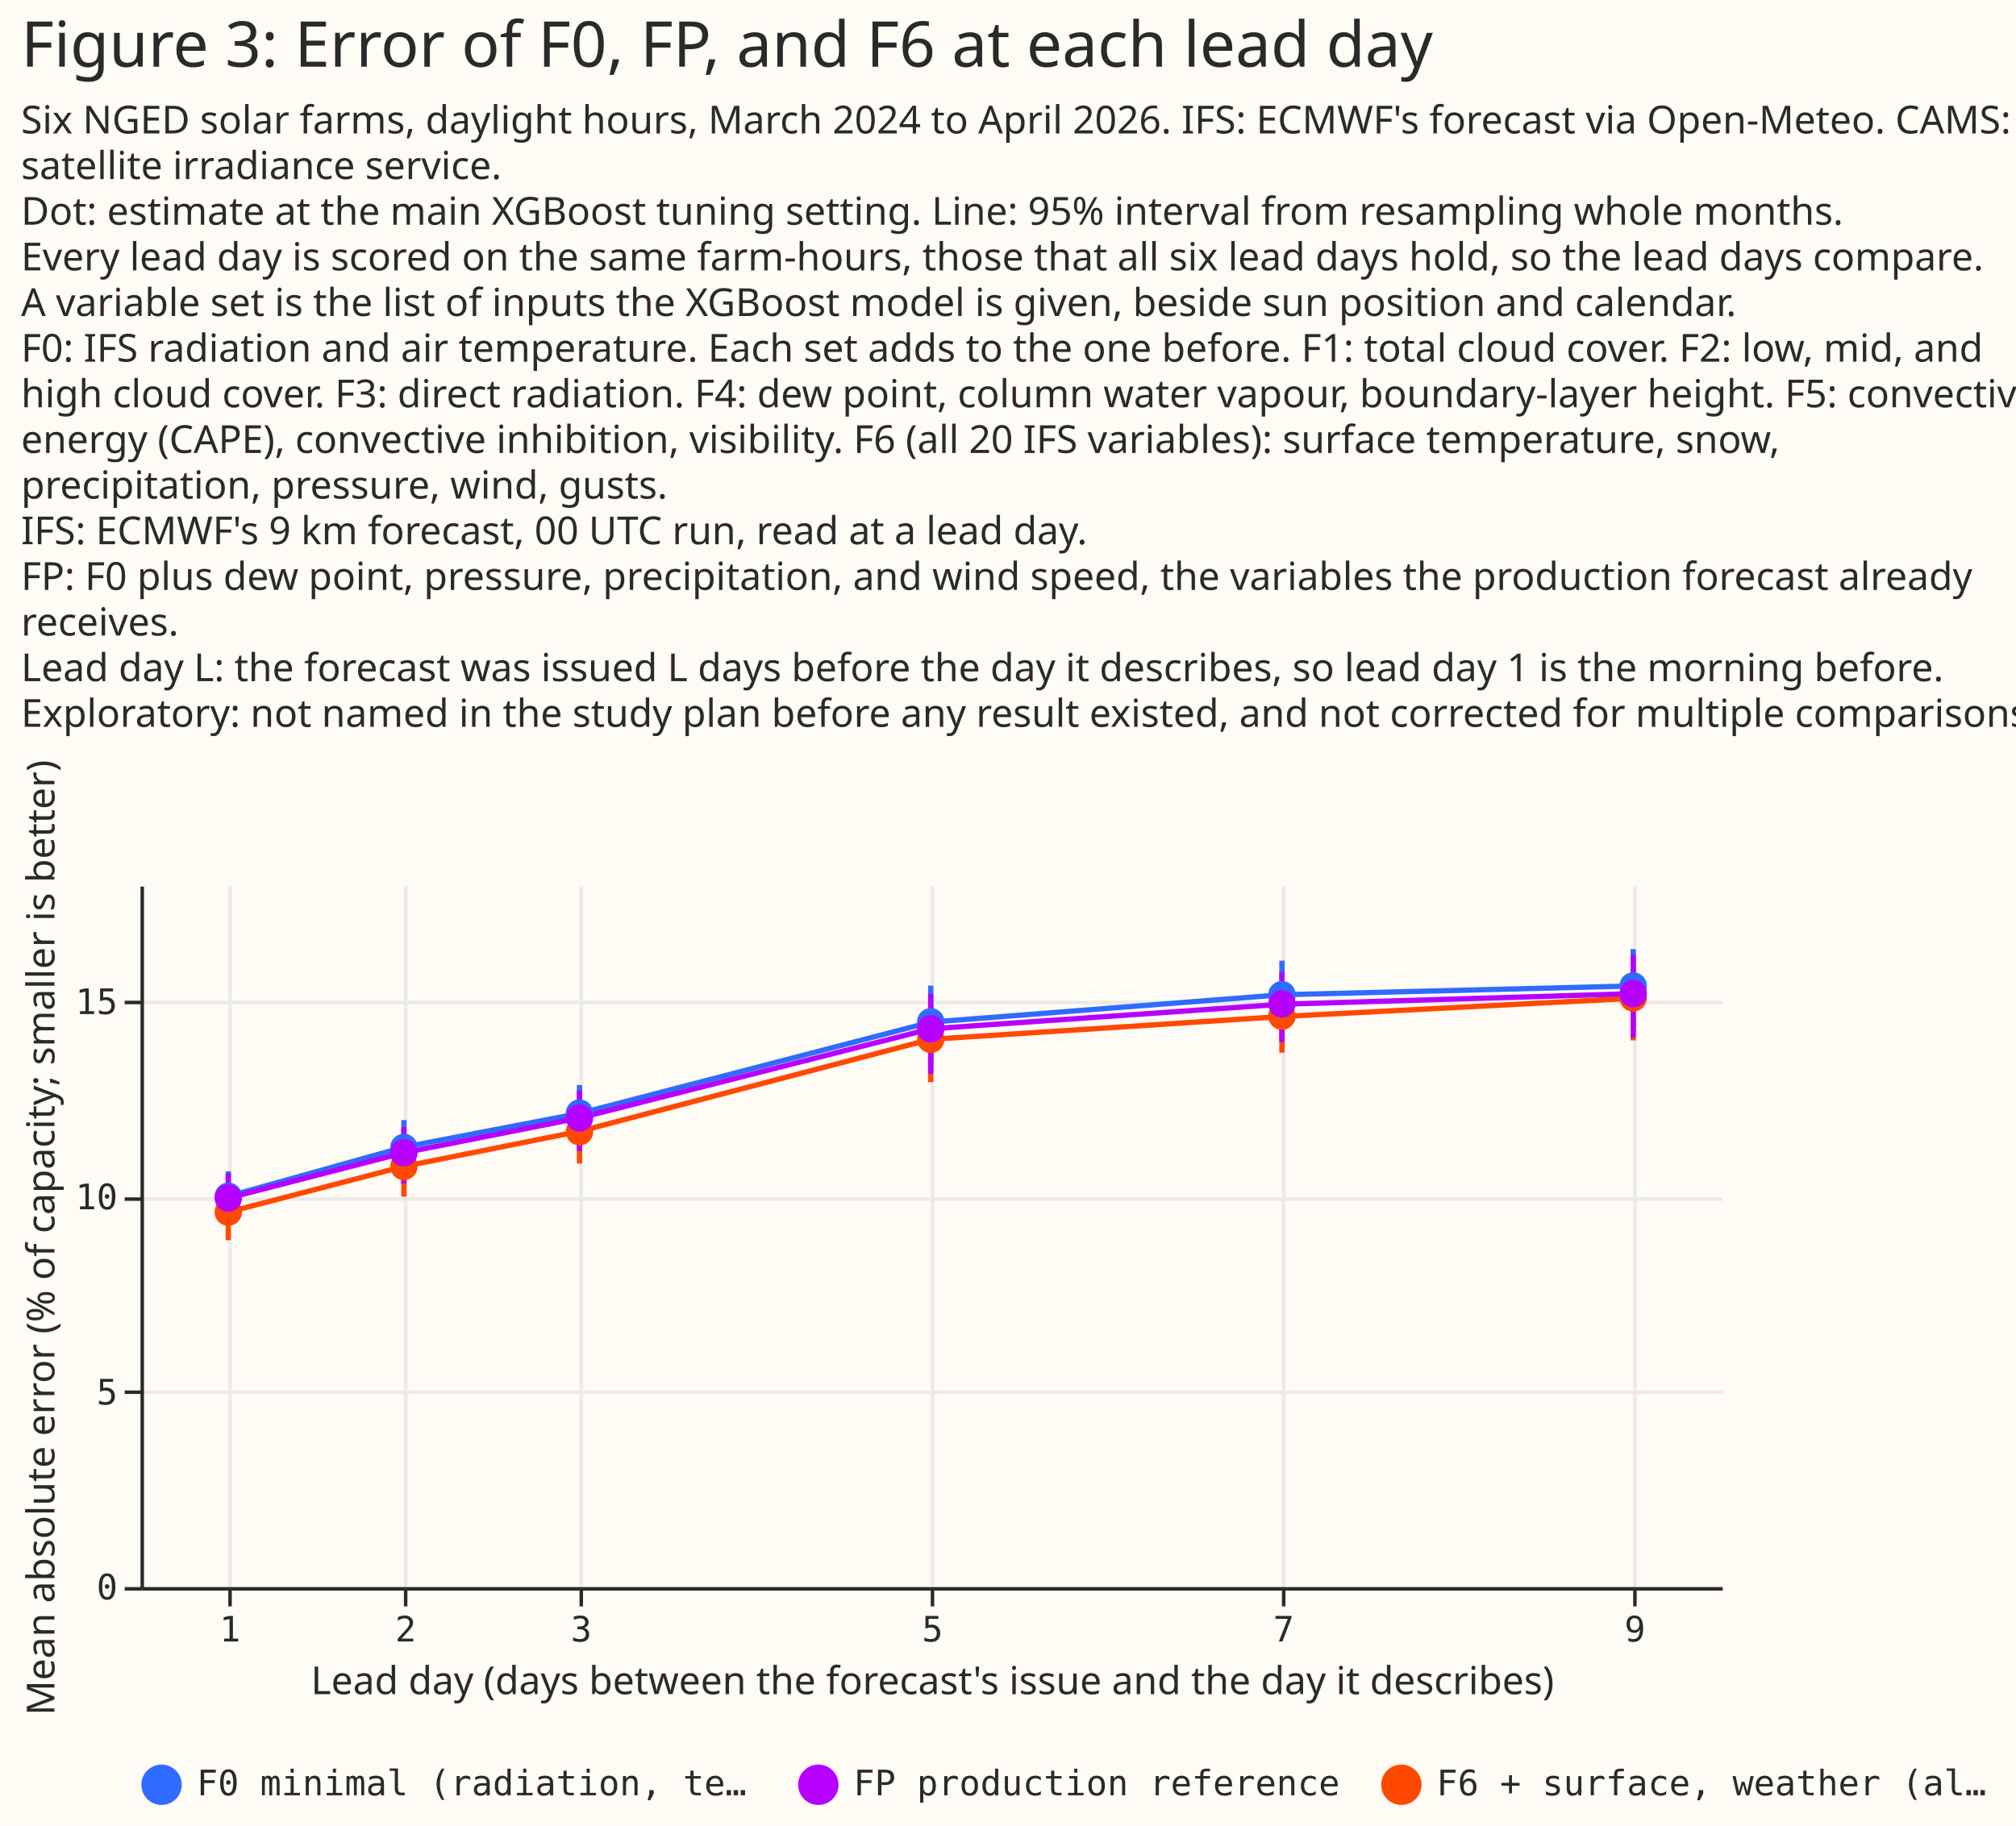
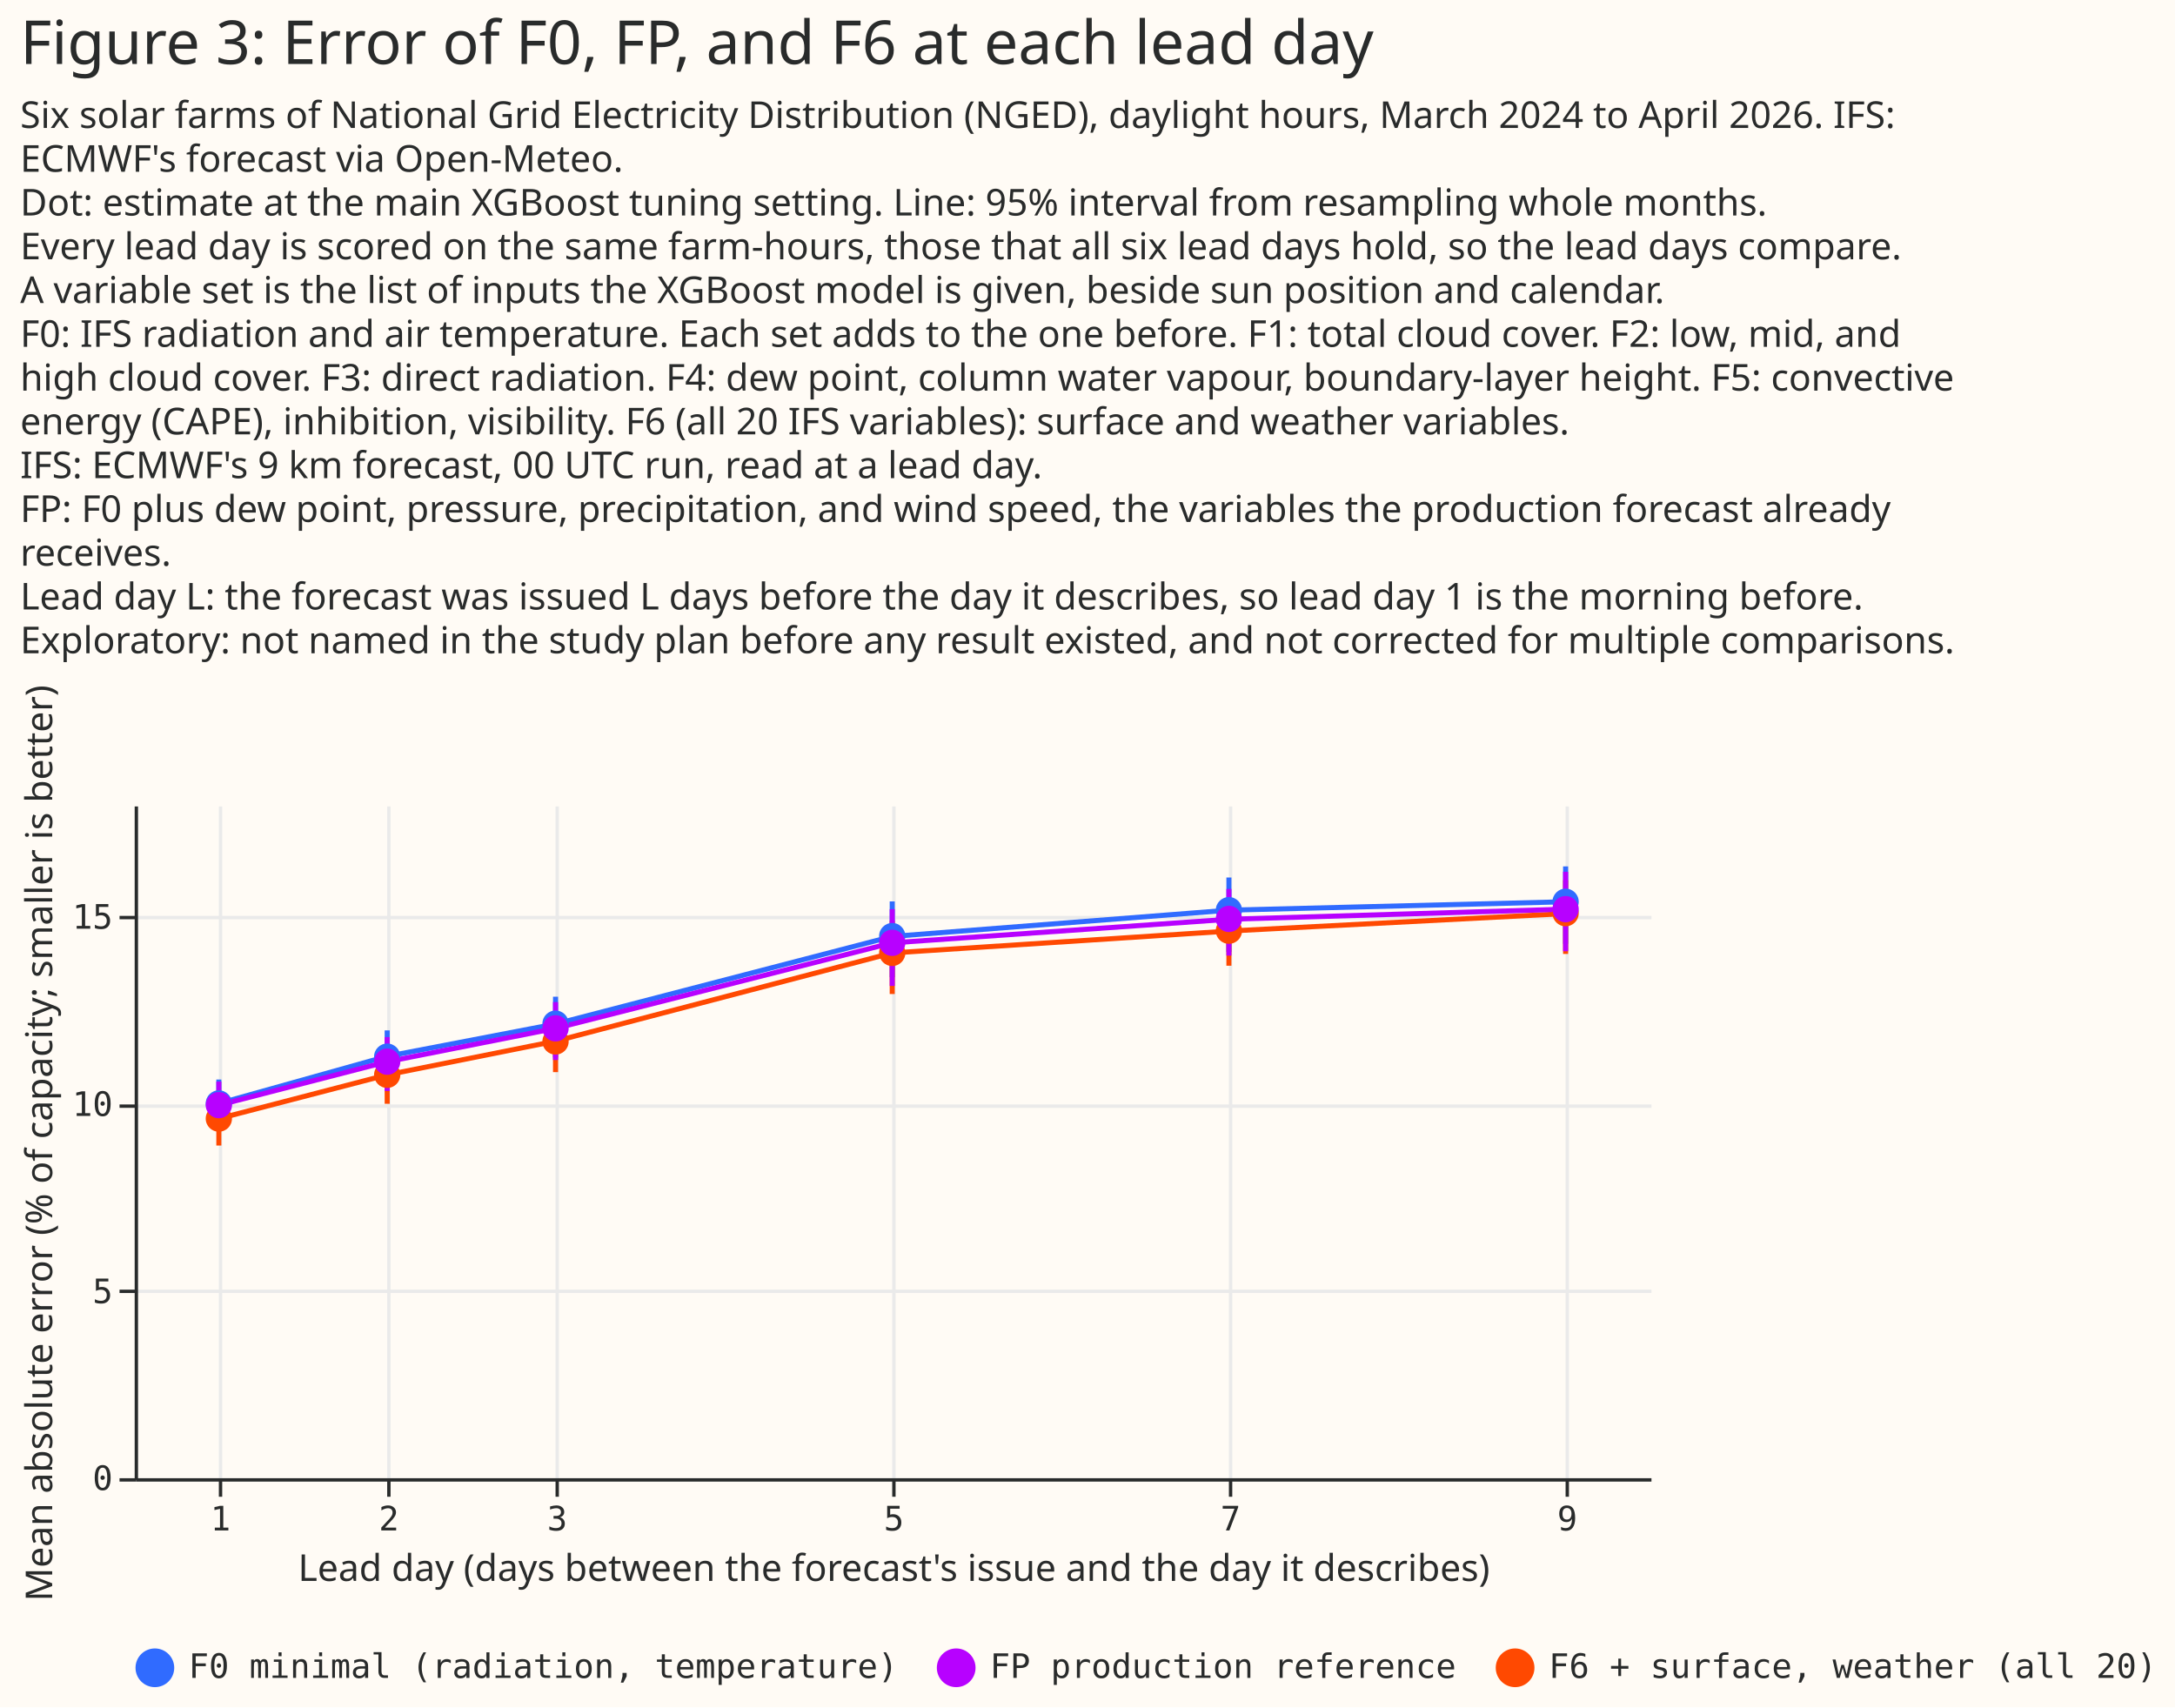
- <svg xmlns="http://www.w3.org/2000/svg" width="574" height="520" class="marks" viewBox="0 0 574 520">
-   <path fill="#fffbf5" d="M0 0h574v520H0z" />
+ <svg xmlns="http://www.w3.org/2000/svg" width="646" height="507" class="marks" viewBox="0 0 646 507">
+   <path fill="#fffbf5" d="M0 0h646v507H0z" />
  <g fill="none" stroke-miterlimit="10" aria-roledescription="group mark container" class="mark-group role-frame root">
-     <path d="M40 252h450z" aria-hidden="true" class="background" />
+     <path d="M40 239h450z" aria-hidden="true" class="background" />
    <g aria-roledescription="group mark container" class="mark-group role-scope concat_0_group">
-       <path fill="#fffbf5" d="M40 252h450v200H40Z" aria-hidden="true" class="background" />
+       <path fill="#fffbf5" d="M40 239h450v200H40Z" aria-hidden="true" class="background" />
      <g aria-hidden="true" class="mark-group role-axis">
-         <path stroke="#eaeaea" d="M65.5 252.5v200m50-200v200m50-200v200m100-200v200m100-200v200m100-200v200" class="mark-rule role-axis-grid" pointer-events="none" />
+         <path stroke="#eaeaea" d="M65.5 239.5v200m50-200v200m50-200v200m100-200v200m100-200v200m100-200v200" class="mark-rule role-axis-grid" pointer-events="none" />
      </g>
      <g aria-hidden="true" class="mark-group role-axis">
-         <path stroke="#eaeaea" d="M40.5 452.5h450m-450-56h450m-450-55h450m-450-56h450" class="mark-rule role-axis-grid" pointer-events="none" />
+         <path stroke="#eaeaea" d="M40.5 439.5h450m-450-56h450m-450-55h450m-450-56h450" class="mark-rule role-axis-grid" pointer-events="none" />
      </g>
      <g aria-label="X-axis titled 'Lead day (days between the forecast's issue and the day it describes)' for a linear scale with values from 1 to 10" aria-roledescription="axis" class="mark-group role-axis" pointer-events="none">
-         <path stroke="#292b2b" d="M65.5 452.5v5m50-5v5m50-5v5m100-5v5m100-5v5m100-5v5" class="mark-rule role-axis-tick" />
+         <path stroke="#292b2b" d="M65.5 439.5v5m50-5v5m50-5v5m100-5v5m100-5v5m100-5v5" class="mark-rule role-axis-tick" />
        <g fill="#292b2b" class="mark-text role-axis-label" font-family="Matter Semi Mono, Roboto Mono, monospace" font-size="10" text-anchor="middle">
-           <text transform="translate(65.5 467.5)">1</text>
-           <text transform="translate(115.5 467.5)">2</text>
-           <text transform="translate(165.5 467.5)">3</text>
-           <text transform="translate(265.5 467.5)">5</text>
-           <text transform="translate(365.5 467.5)">7</text>
-           <text transform="translate(465.5 467.5)">9</text>
+           <text transform="translate(65.5 454.5)">1</text>
+           <text transform="translate(115.5 454.5)">2</text>
+           <text transform="translate(165.5 454.5)">3</text>
+           <text transform="translate(265.5 454.5)">5</text>
+           <text transform="translate(365.5 454.5)">7</text>
+           <text transform="translate(465.5 454.5)">9</text>
        </g>
-         <path stroke="#292b2b" d="M40.5 452.5h450" class="mark-rule role-axis-domain" />
-         <text fill="#292b2b" class="mark-text role-axis-title" font-family="Matter XH, DM Sans, sans-serif" font-size="11" text-anchor="middle" transform="translate(265.5 482.5)">Lead day (days between the forecast's issue and the day it describes)</text>
+         <path stroke="#292b2b" d="M40.5 439.5h450" class="mark-rule role-axis-domain" />
+         <text fill="#292b2b" class="mark-text role-axis-title" font-family="Matter XH, DM Sans, sans-serif" font-size="11" text-anchor="middle" transform="translate(265.5 469.5)">Lead day (days between the forecast's issue and the day it describes)</text>
      </g>
      <g aria-label="Y-axis titled 'Mean absolute error (% of capacity; smaller is better)' for a linear scale with values from 0 to 18" aria-roledescription="axis" class="mark-group role-axis" pointer-events="none">
-         <path stroke="#292b2b" d="M40.5 452.5h-5m5-56h-5m5-55h-5m5-56h-5" class="mark-rule role-axis-tick" />
+         <path stroke="#292b2b" d="M40.5 439.5h-5m5-56h-5m5-55h-5m5-56h-5" class="mark-rule role-axis-tick" />
        <g fill="#292b2b" class="mark-text role-axis-label" font-family="Matter Semi Mono, Roboto Mono, monospace" font-size="10" text-anchor="end">
-           <text transform="translate(33.5 455.5)">0</text>
-           <text transform="translate(33.5 400)">5</text>
-           <text transform="translate(33.5 344.4)">10</text>
-           <text transform="translate(33.5 288.8)">15</text>
+           <text transform="translate(33.5 442.5)">0</text>
+           <text transform="translate(33.5 387)">5</text>
+           <text transform="translate(33.5 331.4)">10</text>
+           <text transform="translate(33.5 275.8)">15</text>
        </g>
-         <path stroke="#292b2b" d="M40.5 452.5v-200" class="mark-rule role-axis-domain" />
-         <text fill="#292b2b" class="mark-text role-axis-title" font-family="Matter XH, DM Sans, sans-serif" font-size="11" text-anchor="middle" transform="rotate(-90 184 168.5)">Mean absolute error (% of capacity; smaller is better)</text>
+         <path stroke="#292b2b" d="M40.5 439.5v-200" class="mark-rule role-axis-domain" />
+         <text fill="#292b2b" class="mark-text role-axis-title" font-family="Matter XH, DM Sans, sans-serif" font-size="11" text-anchor="middle" transform="rotate(-90 177.5 162)">Mean absolute error (% of capacity; smaller is better)</text>
      </g>
      <g stroke-width="1.5" aria-hidden="true" class="mark-rule role-mark concat_0_layer_0_marks">
-         <path stroke="#306bff" d="M65 348.6v-15" />
-         <path stroke="#ff4901" d="M65 353.2V338" />
-         <path stroke="#b701ff" d="M65 348.7v-14.5" />
-         <path stroke="#306bff" d="M115 336v-17" />
-         <path stroke="#ff4901" d="M115 340.8v-16" />
-         <path stroke="#b701ff" d="M115 337v-16" />
-         <path stroke="#306bff" d="M165 327v-18" />
-         <path stroke="#ff4901" d="M165 331.4v-17.2" />
-         <path stroke="#b701ff" d="M165 327.8v-17.2" />
-         <path stroke="#306bff" d="M265 303.2v-22.5" />
-         <path stroke="#ff4901" d="M265 308.2v-21.7" />
-         <path stroke="#b701ff" d="M265 305.8V283" />
-         <path stroke="#306bff" d="M365 295.7v-22.1" />
-         <path stroke="#ff4901" d="M365 299.8v-19.4" />
-         <path stroke="#b701ff" d="M365 296.8V277" />
-         <path stroke="#306bff" d="M465 293.3v-23" />
-         <path stroke="#ff4901" d="M465 296.3v-21.9" />
-         <path stroke="#b701ff" d="M465 295.5v-23.6" />
+         <path stroke="#306bff" d="M65 335.6v-15" />
+         <path stroke="#ff4901" d="M65 340.2V325" />
+         <path stroke="#b701ff" d="M65 335.7v-14.5" />
+         <path stroke="#306bff" d="M115 323v-17" />
+         <path stroke="#ff4901" d="M115 327.8v-16" />
+         <path stroke="#b701ff" d="M115 324v-16" />
+         <path stroke="#306bff" d="M165 314v-18" />
+         <path stroke="#ff4901" d="M165 318.4v-17.2" />
+         <path stroke="#b701ff" d="M165 314.8v-17.2" />
+         <path stroke="#306bff" d="M265 290.2v-22.5" />
+         <path stroke="#ff4901" d="M265 295.2v-21.7" />
+         <path stroke="#b701ff" d="M265 292.8V270" />
+         <path stroke="#306bff" d="M365 282.7v-22.1" />
+         <path stroke="#ff4901" d="M365 286.8v-19.4" />
+         <path stroke="#b701ff" d="M365 283.8V264" />
+         <path stroke="#306bff" d="M465 280.3v-23" />
+         <path stroke="#ff4901" d="M465 283.3v-21.9" />
+         <path stroke="#b701ff" d="M465 282.5v-23.6" />
      </g>
      <g aria-roledescription="group mark container" class="mark-group role-scope concat_0_layer_1_pathgroup">
-         <path d="M40 252h450v200H40Z" aria-hidden="true" class="background" />
-         <path stroke="#306bff" stroke-width="1.5" d="m65 340.7 50-14 50-9.6 100-26 100-7.8 100-2.5" aria-hidden="true" class="mark-line role-mark concat_0_layer_1_marks" />
-         <path d="M40 252h450v200H40Z" aria-hidden="true" class="background" />
-         <path stroke="#ff4901" stroke-width="1.5" d="m65 345.2 50-13 50-10L265 296l100-6.5 100-5.2" aria-hidden="true" class="mark-line role-mark concat_0_layer_1_marks" />
-         <path d="M40 252h450v200H40Z" aria-hidden="true" class="background" />
-         <path stroke="#b701ff" stroke-width="1.5" d="m65 341.2 50-12.9 50-9.9L265 293l100-7 100-3" aria-hidden="true" class="mark-line role-mark concat_0_layer_1_marks" />
+         <path d="M40 239h450v200H40Z" aria-hidden="true" class="background" />
+         <path stroke="#306bff" stroke-width="1.5" d="m65 327.7 50-14 50-9.6 100-26 100-7.8 100-2.5" aria-hidden="true" class="mark-line role-mark concat_0_layer_1_marks" />
+         <path d="M40 239h450v200H40Z" aria-hidden="true" class="background" />
+         <path stroke="#ff4901" stroke-width="1.5" d="m65 332.2 50-13 50-10L265 283l100-6.5 100-5.2" aria-hidden="true" class="mark-line role-mark concat_0_layer_1_marks" />
+         <path d="M40 239h450v200H40Z" aria-hidden="true" class="background" />
+         <path stroke="#b701ff" stroke-width="1.5" d="m65 328.2 50-12.9 50-9.9L265 280l100-7 100-3" aria-hidden="true" class="mark-line role-mark concat_0_layer_1_marks" />
      </g>
      <g aria-hidden="true" class="mark-symbol role-mark concat_0_layer_2_marks">
-         <path fill="#306bff" d="M68.9 340.7a3.9 3.9 0 1 1-7.8 0 3.9 3.9 0 1 1 7.8 0" />
-         <path fill="#ff4901" d="M68.9 345.2a3.9 3.9 0 1 1-7.8 0 3.9 3.9 0 1 1 7.8 0" />
-         <path fill="#b701ff" d="M68.9 341.2a3.9 3.9 0 1 1-7.8 0 3.9 3.9 0 1 1 7.8 0" />
-         <path fill="#306bff" d="M118.9 326.8a3.9 3.9 0 1 1-7.8 0 3.9 3.9 0 1 1 7.8 0" />
-         <path fill="#ff4901" d="M118.9 332.2a3.9 3.9 0 1 1-7.8 0 3.9 3.9 0 1 1 7.8 0" />
-         <path fill="#b701ff" d="M118.9 328.3a3.9 3.9 0 1 1-7.8 0 3.9 3.9 0 1 1 7.8 0" />
-         <path fill="#306bff" d="M168.9 317a3.9 3.9 0 1 1-7.8 0 3.9 3.9 0 1 1 7.8 0" />
-         <path fill="#ff4901" d="M168.9 322.3a3.9 3.9 0 1 1-7.8 0 3.9 3.9 0 1 1 7.8 0" />
-         <path fill="#b701ff" d="M168.9 318.4a3.9 3.9 0 1 1-7.8 0 3.9 3.9 0 1 1 7.8 0" />
-         <path fill="#306bff" d="M268.9 291a3.9 3.9 0 1 1-7.8 0 3.9 3.9 0 1 1 7.8 0" />
-         <path fill="#ff4901" d="M268.9 296a3.9 3.9 0 1 1-7.8 0 3.9 3.9 0 1 1 7.8 0" />
-         <path fill="#b701ff" d="M268.9 293a3.9 3.9 0 1 1-7.8 0 3.9 3.9 0 1 1 7.8 0" />
-         <path fill="#306bff" d="M368.9 283.3a3.9 3.9 0 1 1-7.8 0 3.9 3.9 0 1 1 7.8 0" />
-         <path fill="#ff4901" d="M368.9 289.4a3.9 3.9 0 1 1-7.8 0 3.9 3.9 0 1 1 7.8 0" />
-         <path fill="#b701ff" d="M368.9 285.9a3.9 3.9 0 1 1-7.8 0 3.9 3.9 0 1 1 7.8 0" />
-         <path fill="#306bff" d="M468.9 280.8a3.9 3.9 0 1 1-7.8 0 3.9 3.9 0 1 1 7.8 0" />
-         <path fill="#ff4901" d="M468.9 284.2a3.9 3.9 0 1 1-7.8 0 3.9 3.9 0 1 1 7.8 0" />
-         <path fill="#b701ff" d="M468.9 283a3.9 3.9 0 1 1-7.8 0 3.9 3.9 0 1 1 7.8 0" />
+         <path fill="#306bff" d="M68.9 327.7a3.9 3.9 0 1 1-7.8 0 3.9 3.9 0 1 1 7.8 0" />
+         <path fill="#ff4901" d="M68.9 332.2a3.9 3.9 0 1 1-7.8 0 3.9 3.9 0 1 1 7.8 0" />
+         <path fill="#b701ff" d="M68.9 328.2a3.9 3.9 0 1 1-7.8 0 3.9 3.9 0 1 1 7.8 0" />
+         <path fill="#306bff" d="M118.9 313.8a3.9 3.9 0 1 1-7.8 0 3.9 3.9 0 1 1 7.8 0" />
+         <path fill="#ff4901" d="M118.9 319.2a3.9 3.9 0 1 1-7.8 0 3.9 3.9 0 1 1 7.8 0" />
+         <path fill="#b701ff" d="M118.9 315.3a3.9 3.9 0 1 1-7.8 0 3.9 3.9 0 1 1 7.8 0" />
+         <path fill="#306bff" d="M168.9 304a3.9 3.9 0 1 1-7.8 0 3.9 3.9 0 1 1 7.8 0" />
+         <path fill="#ff4901" d="M168.9 309.3a3.9 3.9 0 1 1-7.8 0 3.9 3.9 0 1 1 7.8 0" />
+         <path fill="#b701ff" d="M168.9 305.4a3.9 3.9 0 1 1-7.8 0 3.9 3.9 0 1 1 7.8 0" />
+         <path fill="#306bff" d="M268.9 278a3.9 3.9 0 1 1-7.8 0 3.9 3.9 0 1 1 7.8 0" />
+         <path fill="#ff4901" d="M268.9 283a3.9 3.9 0 1 1-7.8 0 3.9 3.9 0 1 1 7.8 0" />
+         <path fill="#b701ff" d="M268.9 280a3.9 3.9 0 1 1-7.8 0 3.9 3.9 0 1 1 7.8 0" />
+         <path fill="#306bff" d="M368.9 270.3a3.9 3.9 0 1 1-7.8 0 3.9 3.9 0 1 1 7.8 0" />
+         <path fill="#ff4901" d="M368.9 276.4a3.9 3.9 0 1 1-7.8 0 3.9 3.9 0 1 1 7.8 0" />
+         <path fill="#b701ff" d="M368.9 272.9a3.9 3.9 0 1 1-7.8 0 3.9 3.9 0 1 1 7.8 0" />
+         <path fill="#306bff" d="M468.9 267.8a3.9 3.9 0 1 1-7.8 0 3.9 3.9 0 1 1 7.8 0" />
+         <path fill="#ff4901" d="M468.9 271.2a3.9 3.9 0 1 1-7.8 0 3.9 3.9 0 1 1 7.8 0" />
+         <path fill="#b701ff" d="M468.9 270a3.9 3.9 0 1 1-7.8 0 3.9 3.9 0 1 1 7.8 0" />
      </g>
    </g>
    <g aria-label="Symbol legend for fill color and stroke color with 3 values: f0, fp, f6" aria-roledescription="legend" class="mark-group role-legend">
-       <path d="M40 502h529v13H40Z" aria-hidden="true" class="background" pointer-events="none" />
+       <path d="M40 489h601v13H40Z" aria-hidden="true" class="background" pointer-events="none" />
      <g class="mark-group role-legend-entry">
        <g aria-roledescription="group mark container" class="mark-group role-scope" pointer-events="none">
-           <path d="M40 502.3h176v12.4H40Z" aria-hidden="true" class="background" />
-           <path fill="#306bff" stroke="#306bff" stroke-width="1.5" d="M51 508.3a5 5 0 1 1-10 0 5 5 0 1 1 10 0" class="mark-symbol role-legend-symbol" />
-           <text fill="#292b2b" class="mark-text role-legend-label" font-family="Matter Semi Mono, Roboto Mono, monospace" font-size="10" transform="translate(56 511.3)">F0 minimal (radiation, te…</text>
-           <path d="M227 502.3h154v12.4H227Z" aria-hidden="true" class="background" />
-           <path fill="#b701ff" stroke="#b701ff" stroke-width="1.5" d="M238 508.3a5 5 0 1 1-10 0 5 5 0 1 1 10 0" class="mark-symbol role-legend-symbol" />
-           <text fill="#292b2b" class="mark-text role-legend-label" font-family="Matter Semi Mono, Roboto Mono, monospace" font-size="10" transform="translate(243 511.3)">FP production reference</text>
-           <path d="M393 502.3h176v12.4H393Z" aria-hidden="true" class="background" />
-           <path fill="#ff4901" stroke="#ff4901" stroke-width="1.5" d="M404 508.3a5 5 0 1 1-10 0 5 5 0 1 1 10 0" class="mark-symbol role-legend-symbol" />
-           <text fill="#292b2b" class="mark-text role-legend-label" font-family="Matter Semi Mono, Roboto Mono, monospace" font-size="10" transform="translate(409 511.3)">F6 + surface, weather (al…</text>
+           <path d="M40 489.3h226v12.4H40Z" aria-hidden="true" class="background" />
+           <path fill="#306bff" stroke="#306bff" stroke-width="1.5" d="M51 495.3a5 5 0 1 1-10 0 5 5 0 1 1 10 0" class="mark-symbol role-legend-symbol" />
+           <text fill="#292b2b" class="mark-text role-legend-label" font-family="Matter Semi Mono, Roboto Mono, monospace" font-size="10" transform="translate(56 498.3)">F0 minimal (radiation, temperature)</text>
+           <path d="M278 489.3h154v12.4H278Z" aria-hidden="true" class="background" />
+           <path fill="#b701ff" stroke="#b701ff" stroke-width="1.5" d="M289 495.3a5 5 0 1 1-10 0 5 5 0 1 1 10 0" class="mark-symbol role-legend-symbol" />
+           <text fill="#292b2b" class="mark-text role-legend-label" font-family="Matter Semi Mono, Roboto Mono, monospace" font-size="10" transform="translate(294 498.3)">FP production reference</text>
+           <path d="M444 489.3h196v12.4H444Z" aria-hidden="true" class="background" />
+           <path fill="#ff4901" stroke="#ff4901" stroke-width="1.5" d="M455 495.3a5 5 0 1 1-10 0 5 5 0 1 1 10 0" class="mark-symbol role-legend-symbol" />
+           <text fill="#292b2b" class="mark-text role-legend-label" font-family="Matter Semi Mono, Roboto Mono, monospace" font-size="10" transform="translate(460 498.3)">F6 + surface, weather (all 20)</text>
        </g>
      </g>
    </g>
    <g fill="#292b2b" class="mark-group role-title" font-family="Matter XH, DM Sans, sans-serif" pointer-events="none">
      <text aria-label="Title text 'Figure 3: Error of F0, FP, and F6 at each lead day'" aria-roledescription="title" class="mark-text role-title-text" font-size="18" transform="translate(6 19)">Figure 3: Error of F0, FP, and F6 at each lead day</text>
-       <text aria-label="Subtitle text 'Six NGED solar farms, daylight hours, March 2024 to April 2026. IFS: ECMWF's forecast via Open-Meteo. CAMS: satellite irradiance service. Dot: estimate at the main XGBoost tuning setting. Line: 95% interval from resampling whole months. Every lead day is scored on the same farm-hours, those that all six lead days hold, so the lead days compare. A variable set is the list of inputs the XGBoost model is given, beside sun position and calendar. F0: IFS radiation and air temperature. Each set adds to the one before. F1: total cloud cover. F2: low, mid, and high cloud cover. F3: direct radiation. F4: dew point, column water vapour, boundary-layer height. F5: convective energy (CAPE), convective inhibition, visibility. F6 (all 20 IFS variables): surface temperature, snow, precipitation, pressure, wind, gusts. IFS: ECMWF's 9 km forecast, 00 UTC run, read at a lead day. FP: F0 plus dew point, pressure, precipitation, and wind speed, the variables the production forecast already receives. Lead day L: the forecast was issued L days before the day it describes, so lead day 1 is the morning before. Exploratory: not named in the study plan before any result existed, and not corrected for multiple comparisons.'" aria-roledescription="subtitle" class="mark-text role-title-subtitle" font-size="11" transform="translate(6 38)">
-         <tspan>Six NGED solar farms, daylight hours, March 2024 to April 2026. IFS: ECMWF's forecast via Open-Meteo. CAMS:</tspan>
-         <tspan x="0" dy="13">satellite irradiance service.</tspan>
+       <text aria-label="Subtitle text 'Six solar farms of National Grid Electricity Distribution (NGED), daylight hours, March 2024 to April 2026. IFS: ECMWF's forecast via Open-Meteo. Dot: estimate at the main XGBoost tuning setting. Line: 95% interval from resampling whole months. Every lead day is scored on the same farm-hours, those that all six lead days hold, so the lead days compare. A variable set is the list of inputs the XGBoost model is given, beside sun position and calendar. F0: IFS radiation and air temperature. Each set adds to the one before. F1: total cloud cover. F2: low, mid, and high cloud cover. F3: direct radiation. F4: dew point, column water vapour, boundary-layer height. F5: convective energy (CAPE), inhibition, visibility. F6 (all 20 IFS variables): surface and weather variables. IFS: ECMWF's 9 km forecast, 00 UTC run, read at a lead day. FP: F0 plus dew point, pressure, precipitation, and wind speed, the variables the production forecast already receives. Lead day L: the forecast was issued L days before the day it describes, so lead day 1 is the morning before. Exploratory: not named in the study plan before any result existed, and not corrected for multiple comparisons.'" aria-roledescription="subtitle" class="mark-text role-title-subtitle" font-size="11" transform="translate(6 38)">
+         <tspan>Six solar farms of National Grid Electricity Distribution (NGED), daylight hours, March 2024 to April 2026. IFS:</tspan>
+         <tspan x="0" dy="13">ECMWF's forecast via Open-Meteo.</tspan>
        <tspan x="0" dy="13">Dot: estimate at the main XGBoost tuning setting. Line: 95% interval from resampling whole months.</tspan>
        <tspan x="0" dy="13">Every lead day is scored on the same farm-hours, those that all six lead days hold, so the lead days compare.</tspan>
        <tspan x="0" dy="13">A variable set is the list of inputs the XGBoost model is given, beside sun position and calendar.</tspan>
        <tspan x="0" dy="13">F0: IFS radiation and air temperature. Each set adds to the one before. F1: total cloud cover. F2: low, mid, and</tspan>
        <tspan x="0" dy="13">high cloud cover. F3: direct radiation. F4: dew point, column water vapour, boundary-layer height. F5: convective</tspan>
-         <tspan x="0" dy="13">energy (CAPE), convective inhibition, visibility. F6 (all 20 IFS variables): surface temperature, snow,</tspan>
-         <tspan x="0" dy="13">precipitation, pressure, wind, gusts.</tspan>
+         <tspan x="0" dy="13">energy (CAPE), inhibition, visibility. F6 (all 20 IFS variables): surface and weather variables.</tspan>
        <tspan x="0" dy="13">IFS: ECMWF's 9 km forecast, 00 UTC run, read at a lead day.</tspan>
        <tspan x="0" dy="13">FP: F0 plus dew point, pressure, precipitation, and wind speed, the variables the production forecast already</tspan>
        <tspan x="0" dy="13">receives.</tspan>
        <tspan x="0" dy="13">Lead day L: the forecast was issued L days before the day it describes, so lead day 1 is the morning before.</tspan>
        <tspan x="0" dy="13">Exploratory: not named in the study plan before any result existed, and not corrected for multiple comparisons.</tspan>
      </text>
    </g>
  </g>
</svg>
